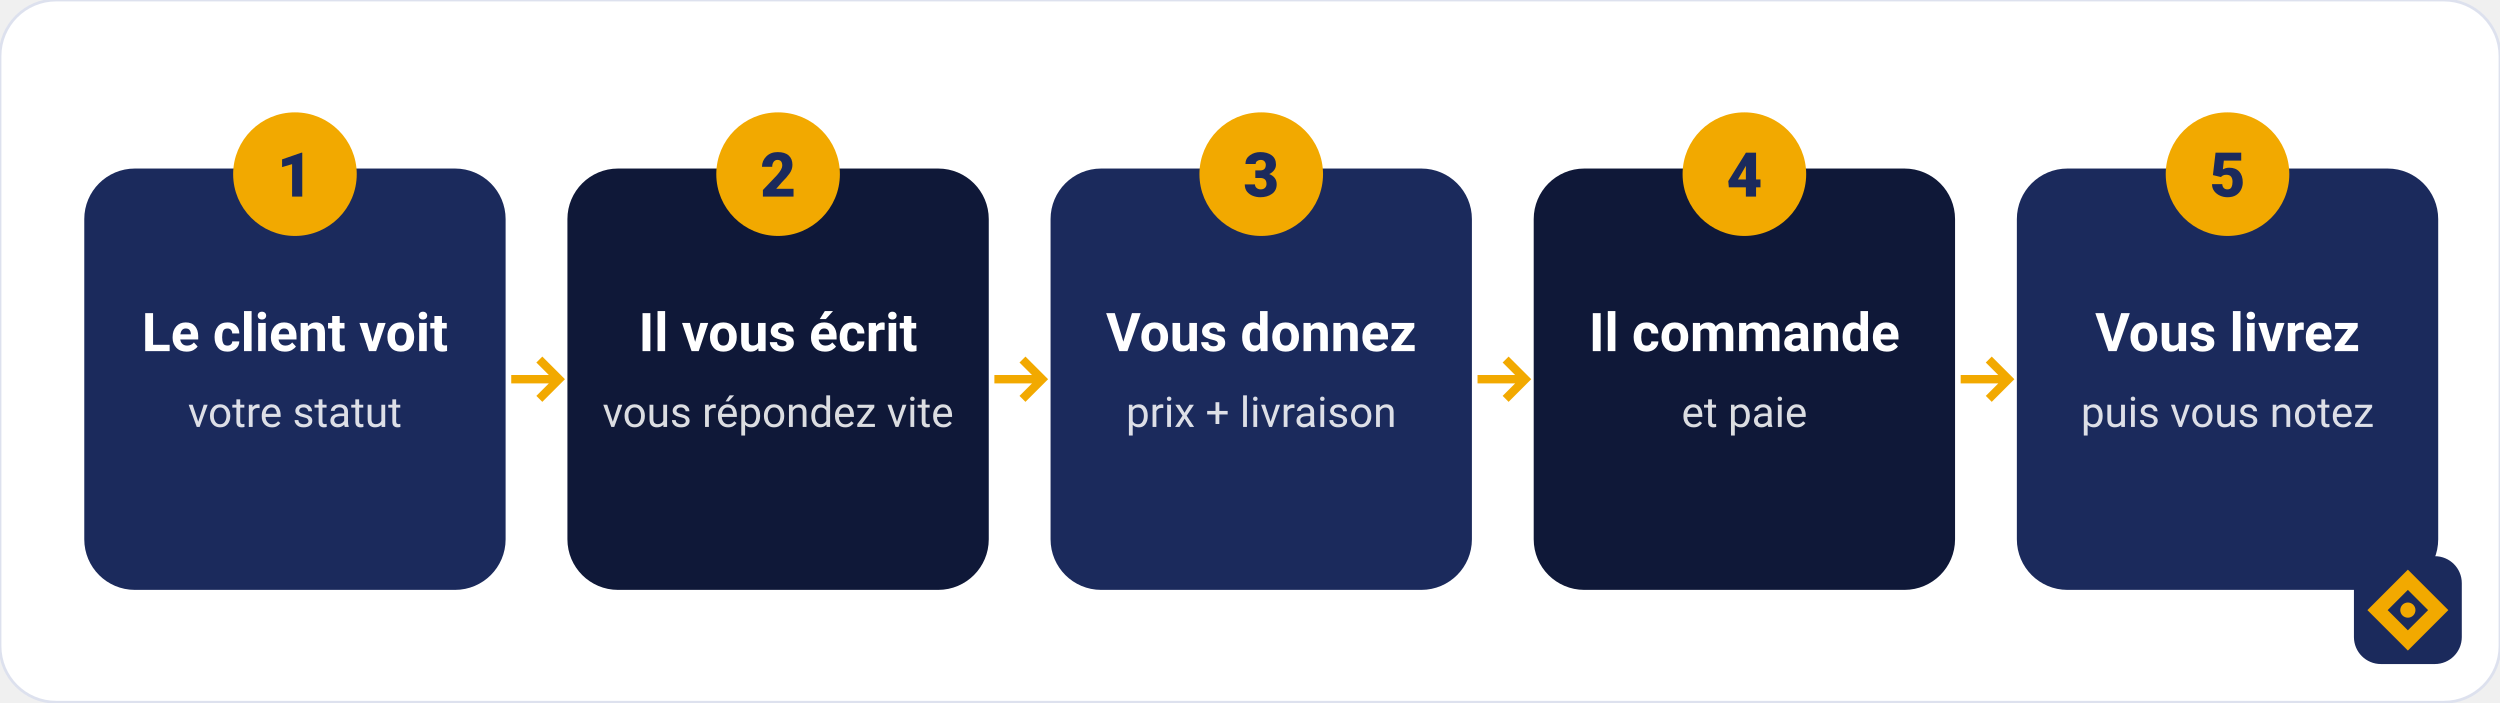
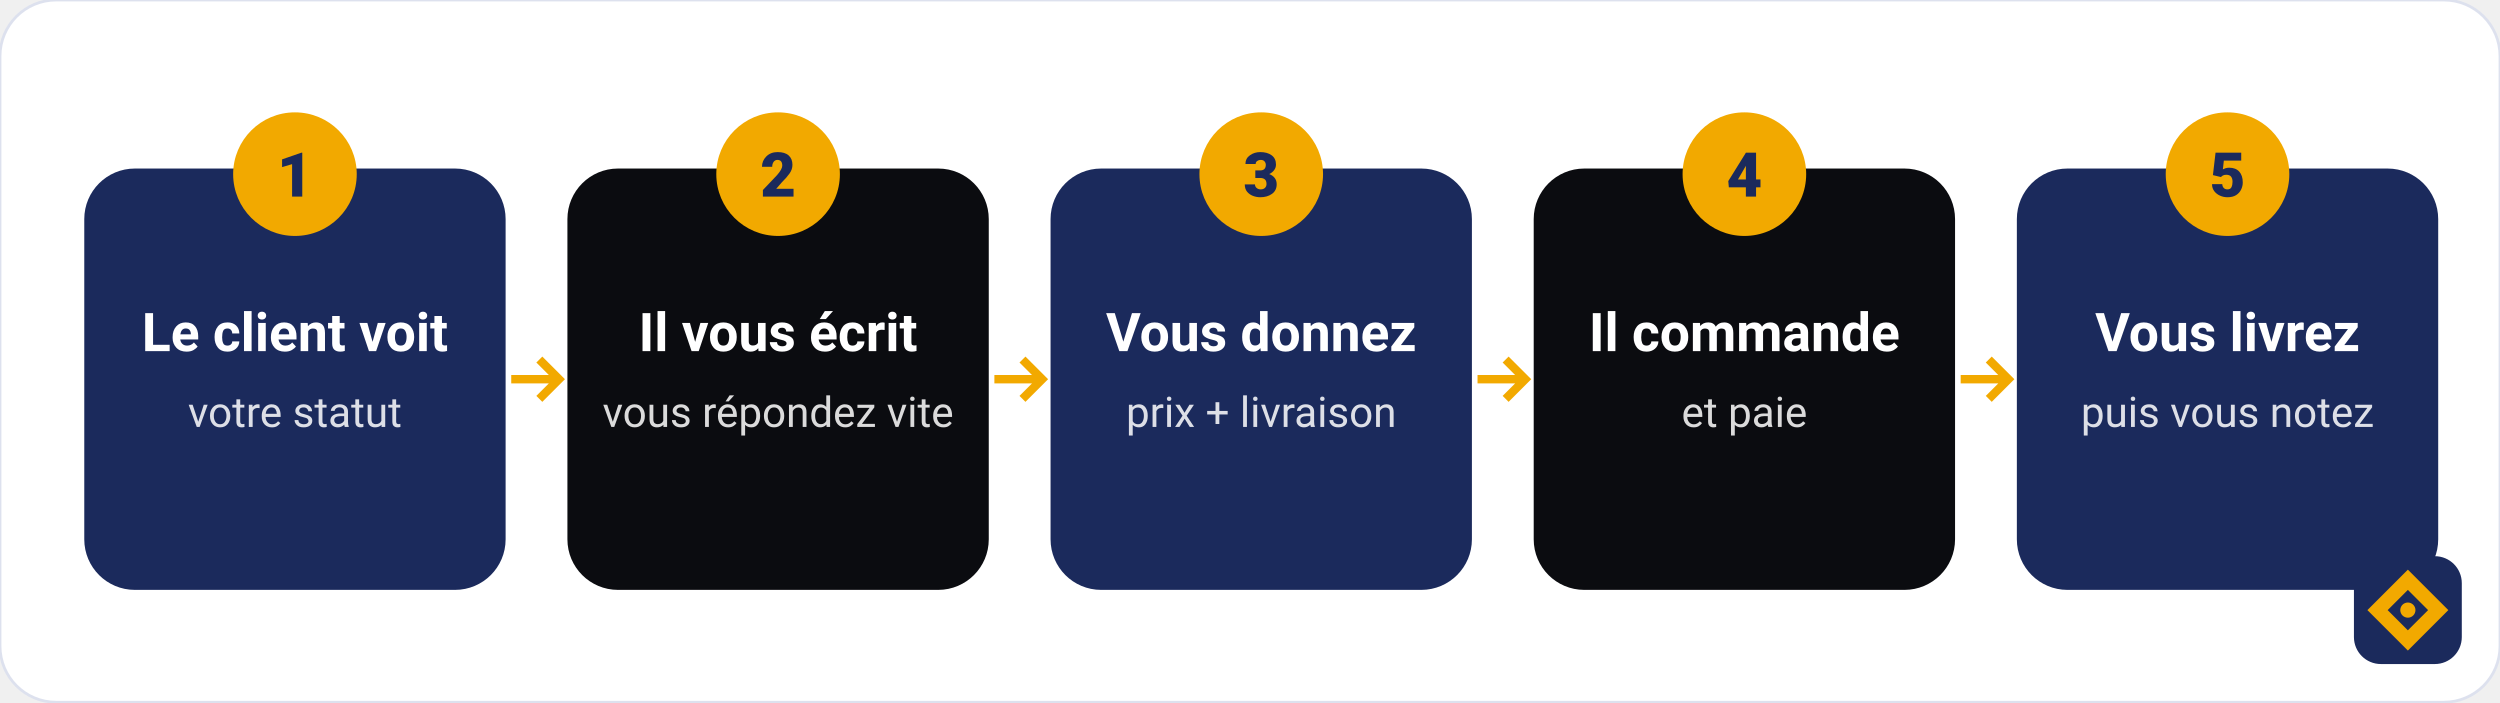
<svg xmlns="http://www.w3.org/2000/svg" viewBox="0 0 890 250" role="img" aria-label="Les cinq étapes d’une vente sur WhatsApp">
  <rect width="890" height="250" rx="20" fill="#fff" stroke="#dde1ee" />
  <rect x="30" y="60" width="150" height="150" rx="18" fill="#1b2a5c" />
  <circle cx="105" cy="62" r="22" fill="#f2a900" />
  <text x="105" y="70" text-anchor="middle" font-family="system-ui,-apple-system,'Segoe UI',Roboto,Arial,sans-serif" font-size="22" font-weight="800" fill="#1b2a5c">1</text>
  <text x="105" y="125" text-anchor="middle" font-family="system-ui,-apple-system,'Segoe UI',Roboto,Arial,sans-serif" font-size="19" font-weight="700" fill="#fff">Le client voit</text>
  <text x="105" y="152" text-anchor="middle" font-family="system-ui,-apple-system,'Segoe UI',Roboto,Arial,sans-serif" font-size="15" fill="#fff" opacity=".85">votre statut</text>
  <path d="M182 135h16m-6 -7 7 7-7 7" stroke="#f2a900" stroke-width="3" fill="none" />
-   <rect x="202" y="60" width="150" height="150" rx="18" fill="#0f1838" />
+   <rect x="202" y="60" width="150" height="150" rx="18" fill="#0b0c10" />
  <circle cx="277" cy="62" r="22" fill="#f2a900" />
  <text x="277" y="70" text-anchor="middle" font-family="system-ui,-apple-system,'Segoe UI',Roboto,Arial,sans-serif" font-size="22" font-weight="800" fill="#1b2a5c">2</text>
  <text x="277" y="125" text-anchor="middle" font-family="system-ui,-apple-system,'Segoe UI',Roboto,Arial,sans-serif" font-size="19" font-weight="700" fill="#fff">Il vous écrit</text>
  <text x="277" y="152" text-anchor="middle" font-family="system-ui,-apple-system,'Segoe UI',Roboto,Arial,sans-serif" font-size="15" fill="#fff" opacity=".85">vous répondez vite</text>
  <path d="M354 135h16m-6 -7 7 7-7 7" stroke="#f2a900" stroke-width="3" fill="none" />
  <rect x="374" y="60" width="150" height="150" rx="18" fill="#1b2a5c" />
  <circle cx="449" cy="62" r="22" fill="#f2a900" />
  <text x="449" y="70" text-anchor="middle" font-family="system-ui,-apple-system,'Segoe UI',Roboto,Arial,sans-serif" font-size="22" font-weight="800" fill="#1b2a5c">3</text>
  <text x="449" y="125" text-anchor="middle" font-family="system-ui,-apple-system,'Segoe UI',Roboto,Arial,sans-serif" font-size="19" font-weight="700" fill="#fff">Vous donnez</text>
  <text x="449" y="152" text-anchor="middle" font-family="system-ui,-apple-system,'Segoe UI',Roboto,Arial,sans-serif" font-size="15" fill="#fff" opacity=".85">prix + livraison</text>
  <path d="M526 135h16m-6 -7 7 7-7 7" stroke="#f2a900" stroke-width="3" fill="none" />
-   <rect x="546" y="60" width="150" height="150" rx="18" fill="#0f1838" />
+   <rect x="546" y="60" width="150" height="150" rx="18" fill="#0b0c10" />
  <circle cx="621" cy="62" r="22" fill="#f2a900" />
  <text x="621" y="70" text-anchor="middle" font-family="system-ui,-apple-system,'Segoe UI',Roboto,Arial,sans-serif" font-size="22" font-weight="800" fill="#1b2a5c">4</text>
  <text x="621" y="125" text-anchor="middle" font-family="system-ui,-apple-system,'Segoe UI',Roboto,Arial,sans-serif" font-size="19" font-weight="700" fill="#fff">Il commande</text>
  <text x="621" y="152" text-anchor="middle" font-family="system-ui,-apple-system,'Segoe UI',Roboto,Arial,sans-serif" font-size="15" fill="#fff" opacity=".85">et paie</text>
  <path d="M698 135h16m-6 -7 7 7-7 7" stroke="#f2a900" stroke-width="3" fill="none" />
  <rect x="718" y="60" width="150" height="150" rx="18" fill="#1b2a5c" />
  <circle cx="793" cy="62" r="22" fill="#f2a900" />
  <text x="793" y="70" text-anchor="middle" font-family="system-ui,-apple-system,'Segoe UI',Roboto,Arial,sans-serif" font-size="22" font-weight="800" fill="#1b2a5c">5</text>
  <text x="793" y="125" text-anchor="middle" font-family="system-ui,-apple-system,'Segoe UI',Roboto,Arial,sans-serif" font-size="19" font-weight="700" fill="#fff">Vous livrez</text>
  <text x="793" y="152" text-anchor="middle" font-family="system-ui,-apple-system,'Segoe UI',Roboto,Arial,sans-serif" font-size="15" fill="#fff" opacity=".85">puis vous notez</text>
  <g transform="translate(838 198) scale(0.6)">
    <rect width="64" height="64" rx="16" fill="#1b2a5c" />
    <path d="M32 8 56 32 32 56 8 32Z" fill="#f2a900" />
    <path d="M32 20 44 32 32 44 20 32Z" fill="#1b2a5c" />
    <circle cx="32" cy="32" r="4.5" fill="#f2a900" />
  </g>
</svg>
